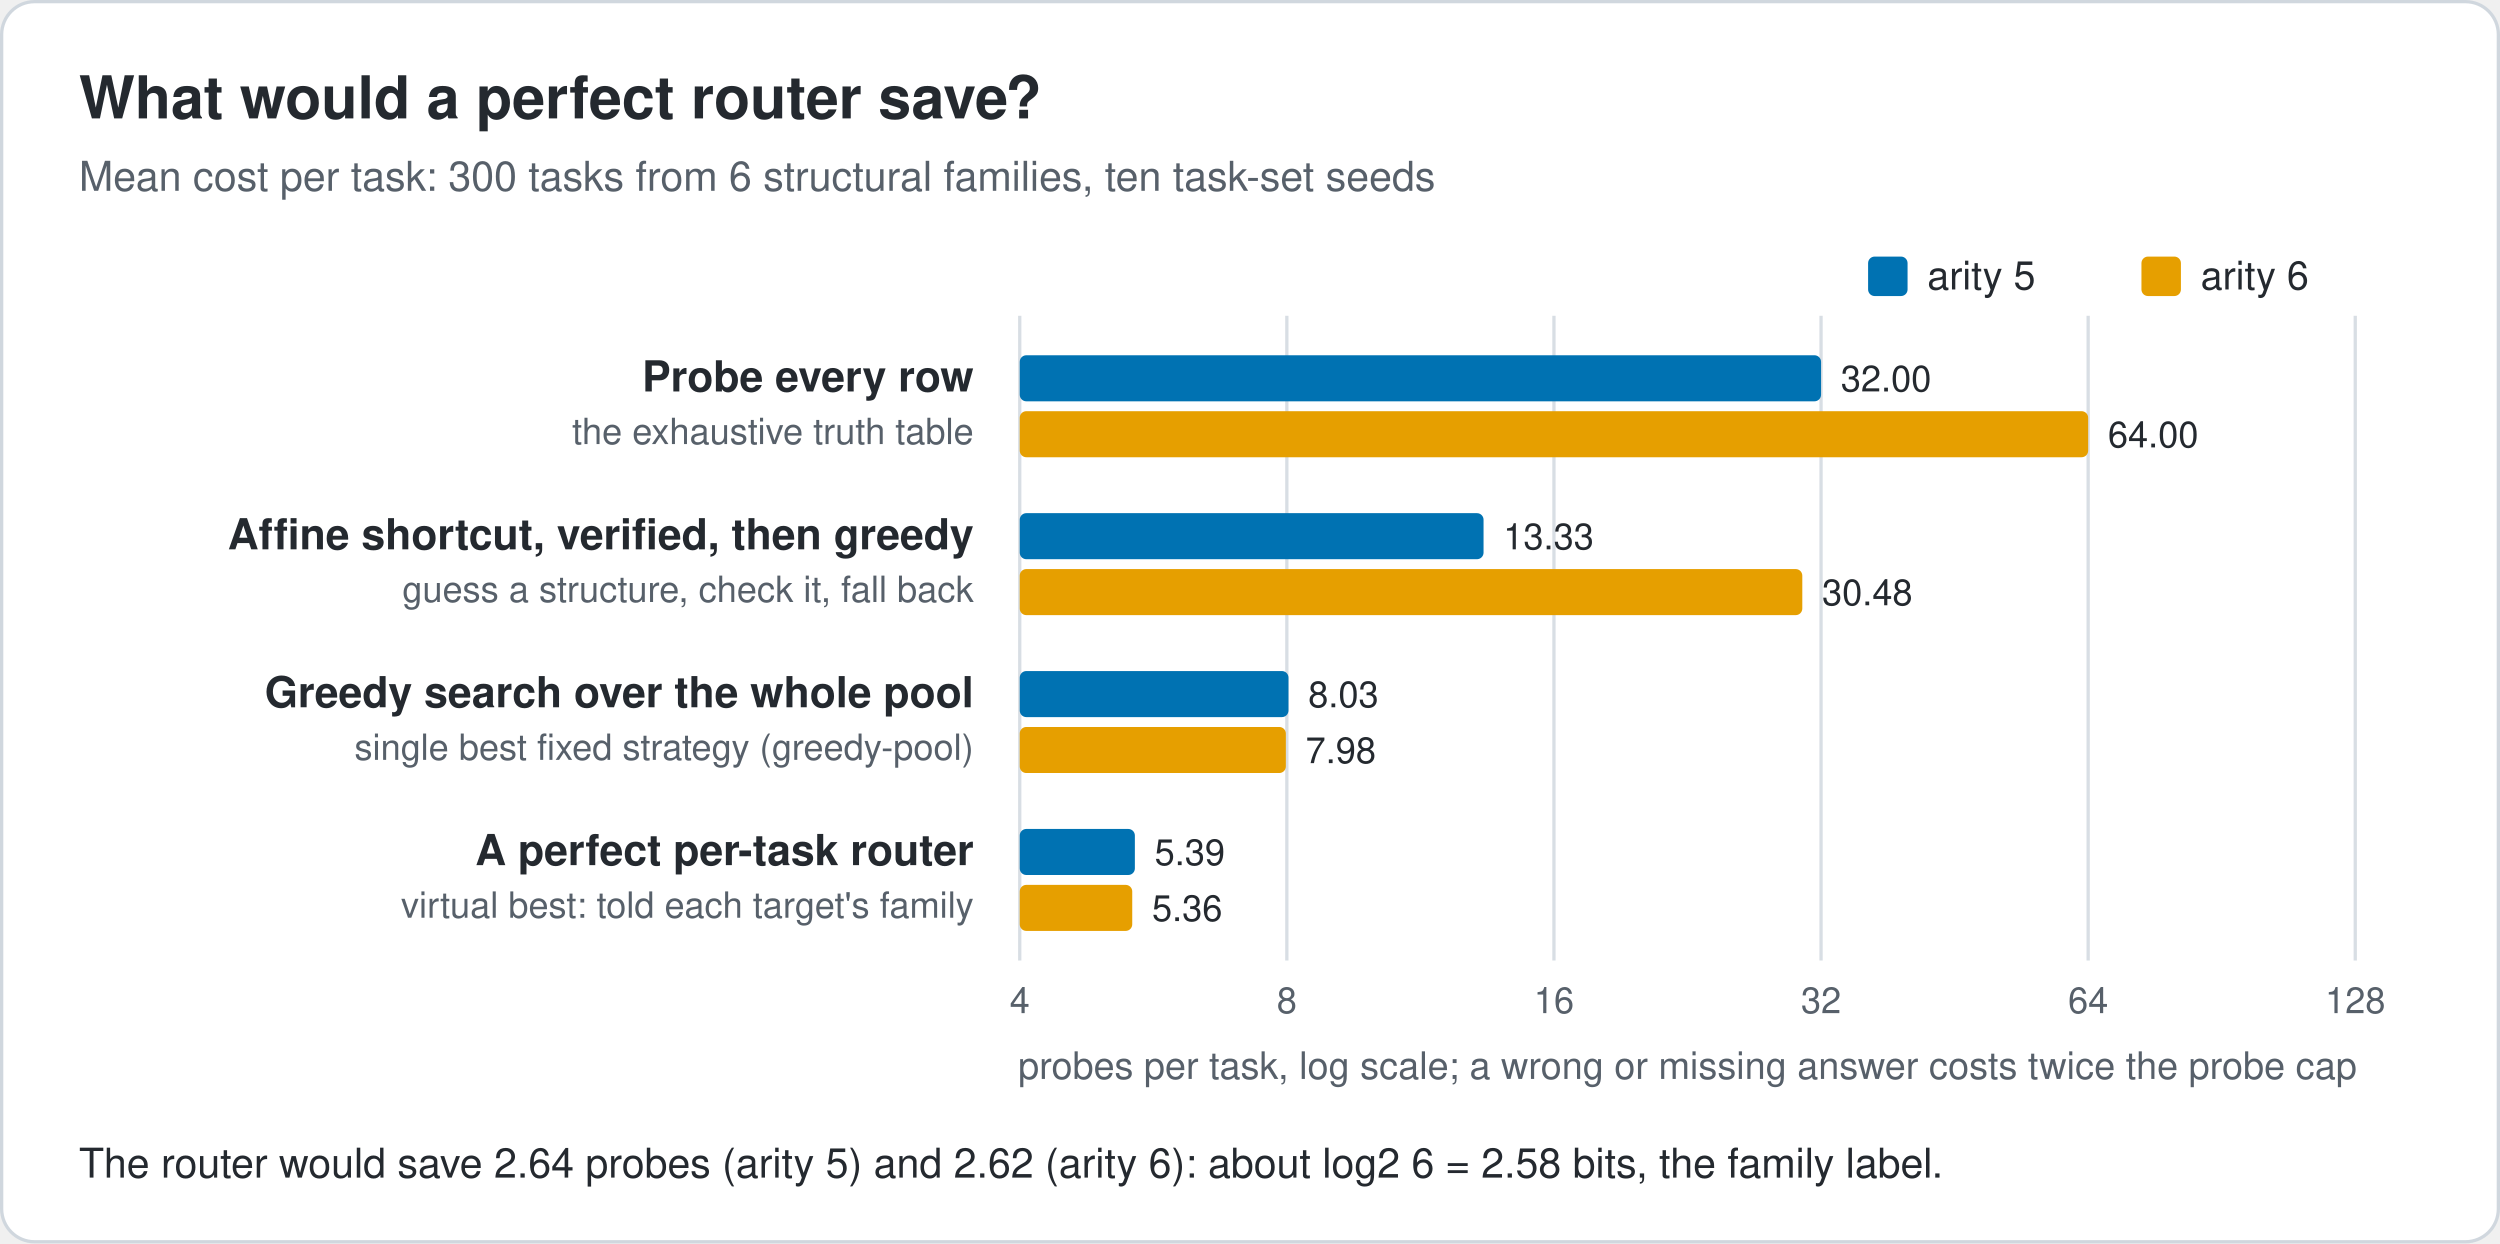
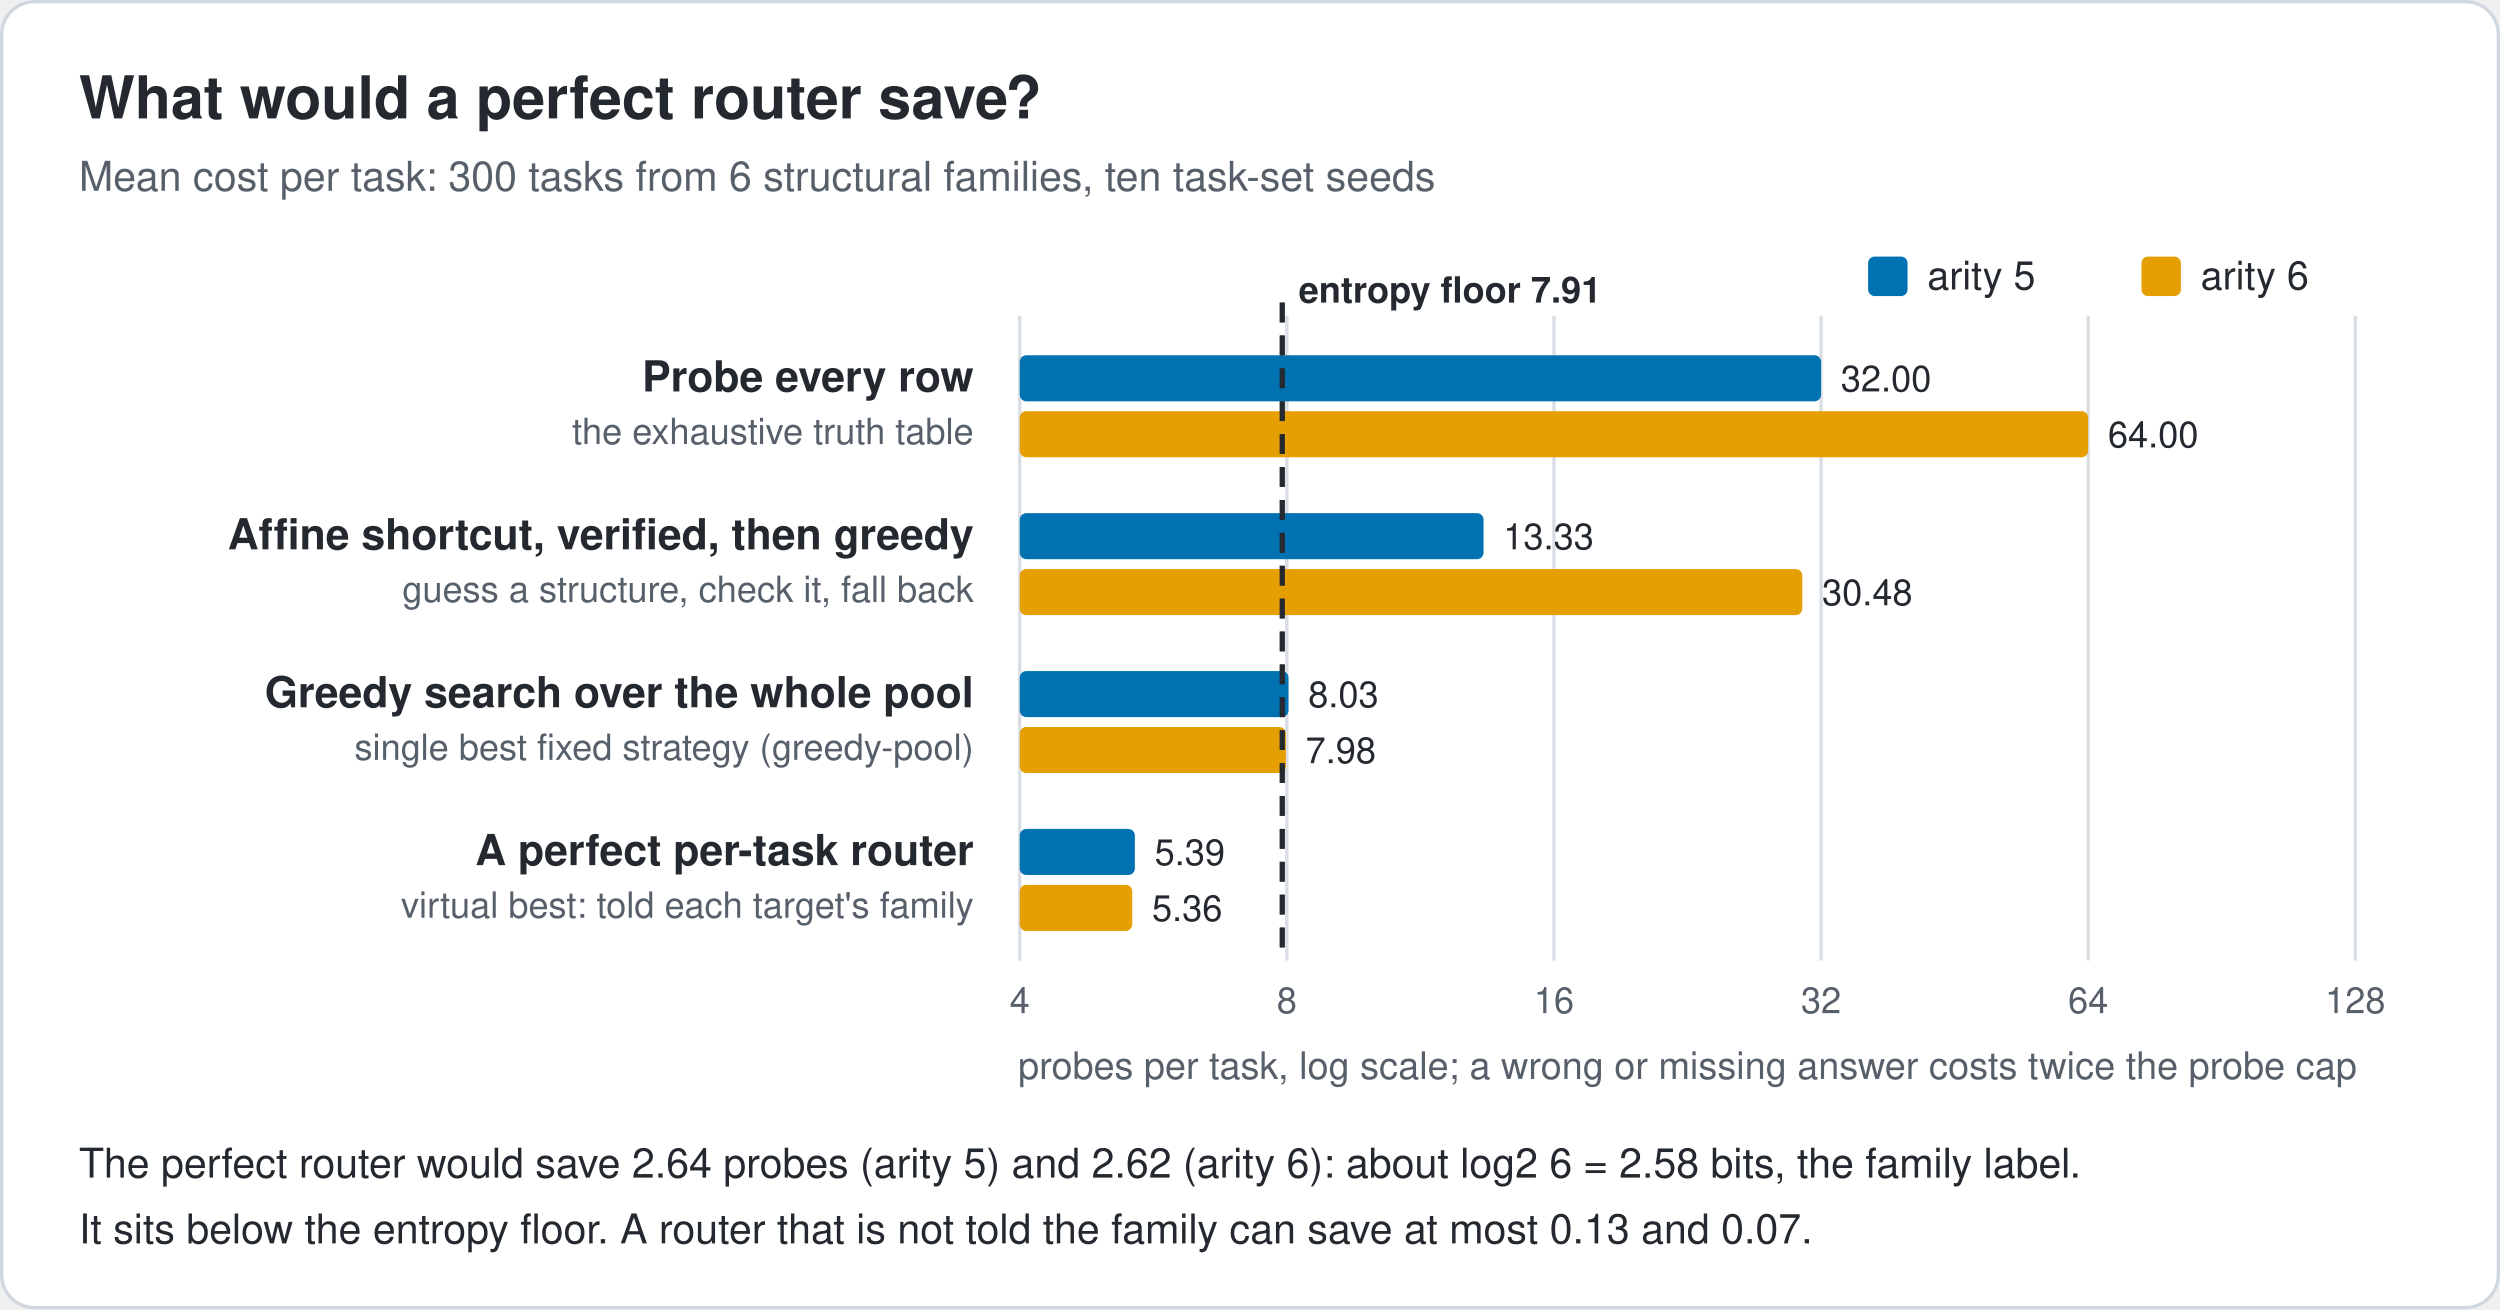
- <svg xmlns="http://www.w3.org/2000/svg" width="760" height="378" viewBox="0 0 760 378" font-family="-apple-system, BlinkMacSystemFont, 'Segoe UI', Helvetica, Arial, sans-serif" role="img">
-   <rect x="0.5" y="0.5" width="759" height="377" rx="10" fill="#ffffff" stroke="#d0d7de" />
+ <svg xmlns="http://www.w3.org/2000/svg" width="760" height="398" viewBox="0 0 760 398" font-family="-apple-system, BlinkMacSystemFont, 'Segoe UI', Helvetica, Arial, sans-serif" role="img">
+   <rect x="0.5" y="0.5" width="759" height="397" rx="10" fill="#ffffff" stroke="#d0d7de" />
  <text x="24" y="36" font-size="18" fill="#24292f" font-weight="600">What would a perfect router save?</text>
  <text x="24" y="58" font-size="12.5" fill="#57606a">Mean cost per task: 300 tasks from 6 structural families, ten task-set seeds</text>
  <text x="669" y="88" font-size="12" fill="#24292f">arity 6</text>
  <rect x="651" y="78" width="12" height="12" rx="2" fill="#E69F00" />
  <text x="585.9" y="88" font-size="12" fill="#24292f">arity 5</text>
  <rect x="567.9" y="78" width="12" height="12" rx="2" fill="#0072B2" />
  <line x1="310" y1="96" x2="310" y2="292" stroke="#d8dee4" stroke-width="1" />
  <text x="310" y="308" font-size="11" fill="#57606a" text-anchor="middle">4</text>
  <line x1="391.2" y1="96" x2="391.2" y2="292" stroke="#d8dee4" stroke-width="1" />
  <text x="391.2" y="308" font-size="11" fill="#57606a" text-anchor="middle">8</text>
  <line x1="472.4" y1="96" x2="472.4" y2="292" stroke="#d8dee4" stroke-width="1" />
  <text x="472.4" y="308" font-size="11" fill="#57606a" text-anchor="middle">16</text>
  <line x1="553.6" y1="96" x2="553.6" y2="292" stroke="#d8dee4" stroke-width="1" />
  <text x="553.6" y="308" font-size="11" fill="#57606a" text-anchor="middle">32</text>
  <line x1="634.8" y1="96" x2="634.8" y2="292" stroke="#d8dee4" stroke-width="1" />
  <text x="634.8" y="308" font-size="11" fill="#57606a" text-anchor="middle">64</text>
  <line x1="716" y1="96" x2="716" y2="292" stroke="#d8dee4" stroke-width="1" />
  <text x="716" y="308" font-size="11" fill="#57606a" text-anchor="middle">128</text>
  <text x="296" y="119" font-size="13" fill="#24292f" text-anchor="end" font-weight="600">Probe every row</text>
  <text x="296" y="135" font-size="11" fill="#57606a" text-anchor="end">the exhaustive truth table</text>
  <rect x="310" y="108" width="243.6" height="14" rx="2" fill="#0072B2" />
  <text x="559.6" y="119" font-size="11" fill="#24292f">32.00</text>
  <rect x="310" y="125" width="324.8" height="14" rx="2" fill="#E69F00" />
  <text x="640.8" y="136" font-size="11" fill="#24292f">64.00</text>
  <text x="296" y="167" font-size="13" fill="#24292f" text-anchor="end" font-weight="600">Affine shortcut, verified, then greedy</text>
  <text x="296" y="183" font-size="11" fill="#57606a" text-anchor="end">guess a structure, check it, fall back</text>
  <rect x="310" y="156" width="141" height="14" rx="2" fill="#0072B2" />
  <text x="457" y="167" font-size="11" fill="#24292f">13.33</text>
  <rect x="310" y="173" width="237.9" height="14" rx="2" fill="#E69F00" />
  <text x="553.9" y="184" font-size="11" fill="#24292f">30.48</text>
  <text x="296" y="215" font-size="13" fill="#24292f" text-anchor="end" font-weight="600">Greedy search over the whole pool</text>
  <text x="296" y="231" font-size="11" fill="#57606a" text-anchor="end">single best fixed strategy (greedy-pool)</text>
  <rect x="310" y="204" width="81.7" height="14" rx="2" fill="#0072B2" />
  <text x="397.7" y="215" font-size="11" fill="#24292f">8.03</text>
  <rect x="310" y="221" width="80.9" height="14" rx="2" fill="#E69F00" />
  <text x="396.9" y="232" font-size="11" fill="#24292f">7.98</text>
  <text x="296" y="263" font-size="13" fill="#24292f" text-anchor="end" font-weight="600">A perfect per-task router</text>
  <text x="296" y="279" font-size="11" fill="#57606a" text-anchor="end">virtual best: told each target's family</text>
  <rect x="310" y="252" width="35" height="14" rx="2" fill="#0072B2" />
  <text x="351" y="263" font-size="11" fill="#24292f">5.39</text>
  <rect x="310" y="269" width="34.2" height="14" rx="2" fill="#E69F00" />
  <text x="350.2" y="280" font-size="11" fill="#24292f">5.36</text>
+   <line x1="389.8" y1="92" x2="389.8" y2="292" stroke="#24292f" stroke-width="1.5" stroke-dasharray="6 4" />
+   <text x="394.8" y="92" font-size="11" fill="#24292f" font-weight="600">entropy floor 7.91</text>
+   <line x1="389.8" y1="92" x2="389.8" y2="292" stroke="#24292f" stroke-width="1.5" stroke-dasharray="6 4" />
  <text x="513" y="328" font-size="11.5" fill="#57606a" text-anchor="middle">probes per task, log scale; a wrong or missing answer costs twice the probe cap</text>
-   <text x="24" y="358" font-size="12.5" fill="#24292f">The router would save 2.64 probes (arity 5) and 2.62 (arity 6): about log2 6 = 2.58 bits, the family label.</text>
+   <text x="24" y="358" font-size="12.5" fill="#24292f">The perfect router would save 2.64 probes (arity 5) and 2.62 (arity 6): about log2 6 = 2.58 bits, the family label.</text>
+   <text x="24" y="378" font-size="12.5" fill="#24292f">It sits below the entropy floor. A router that is not told the family can save at most 0.13 and 0.07.</text>
</svg>
